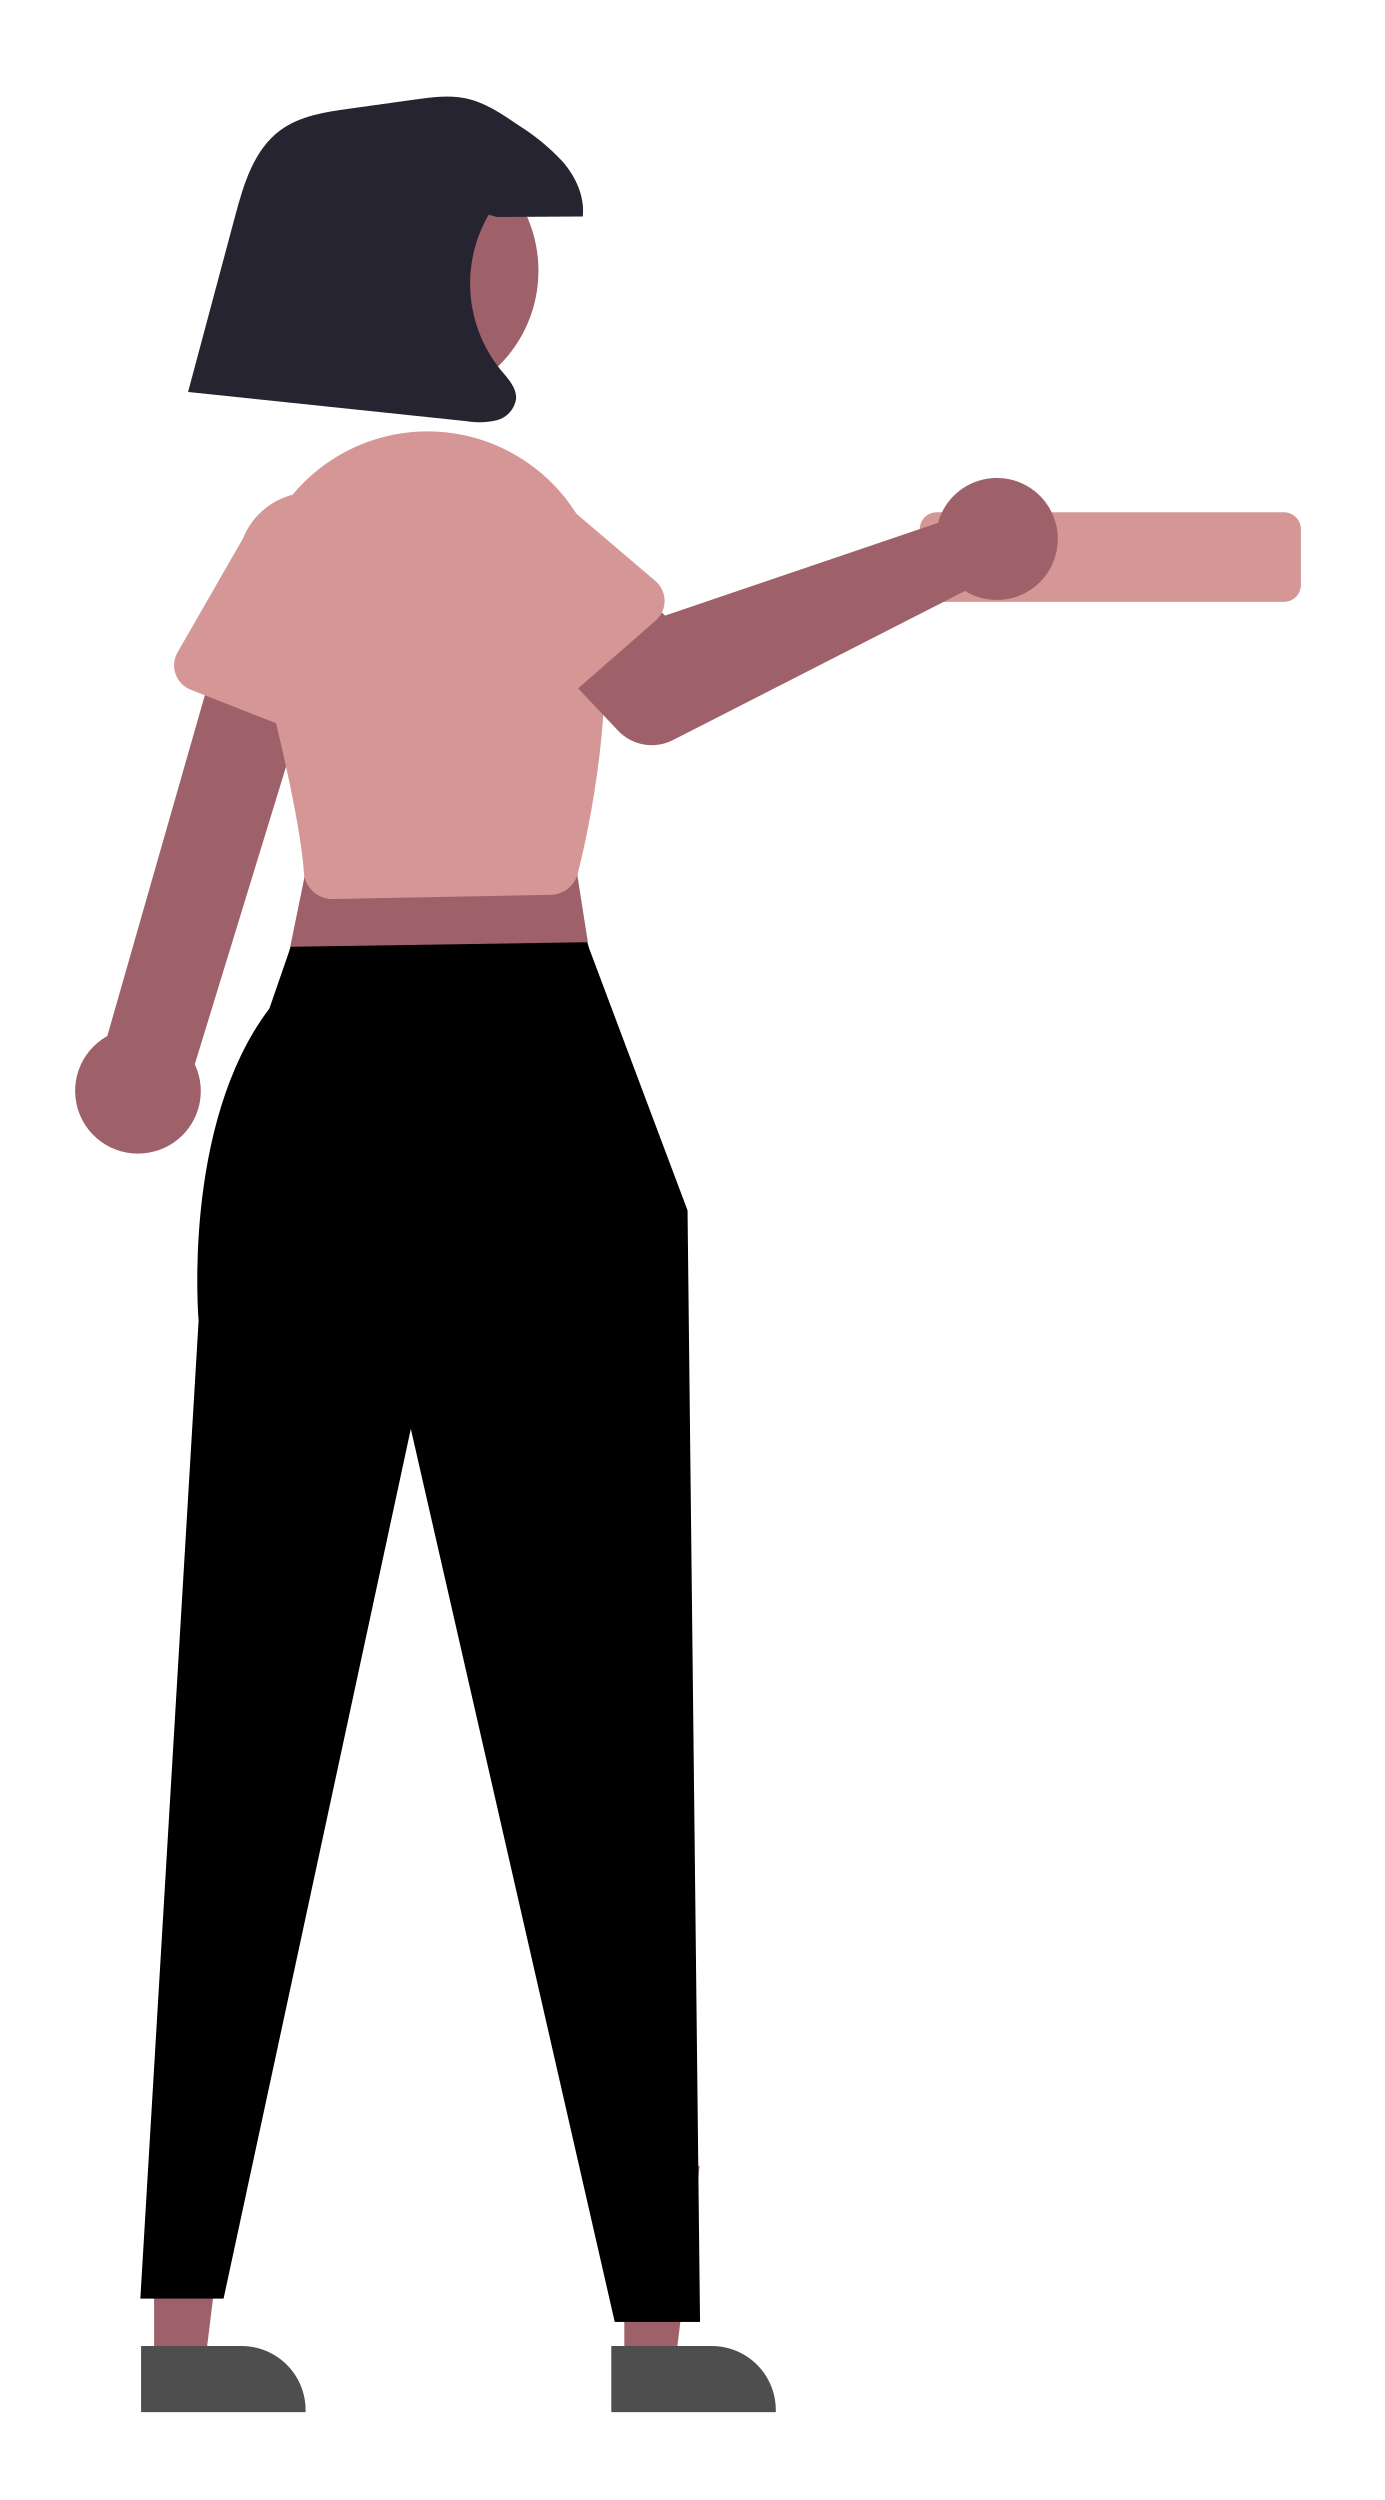
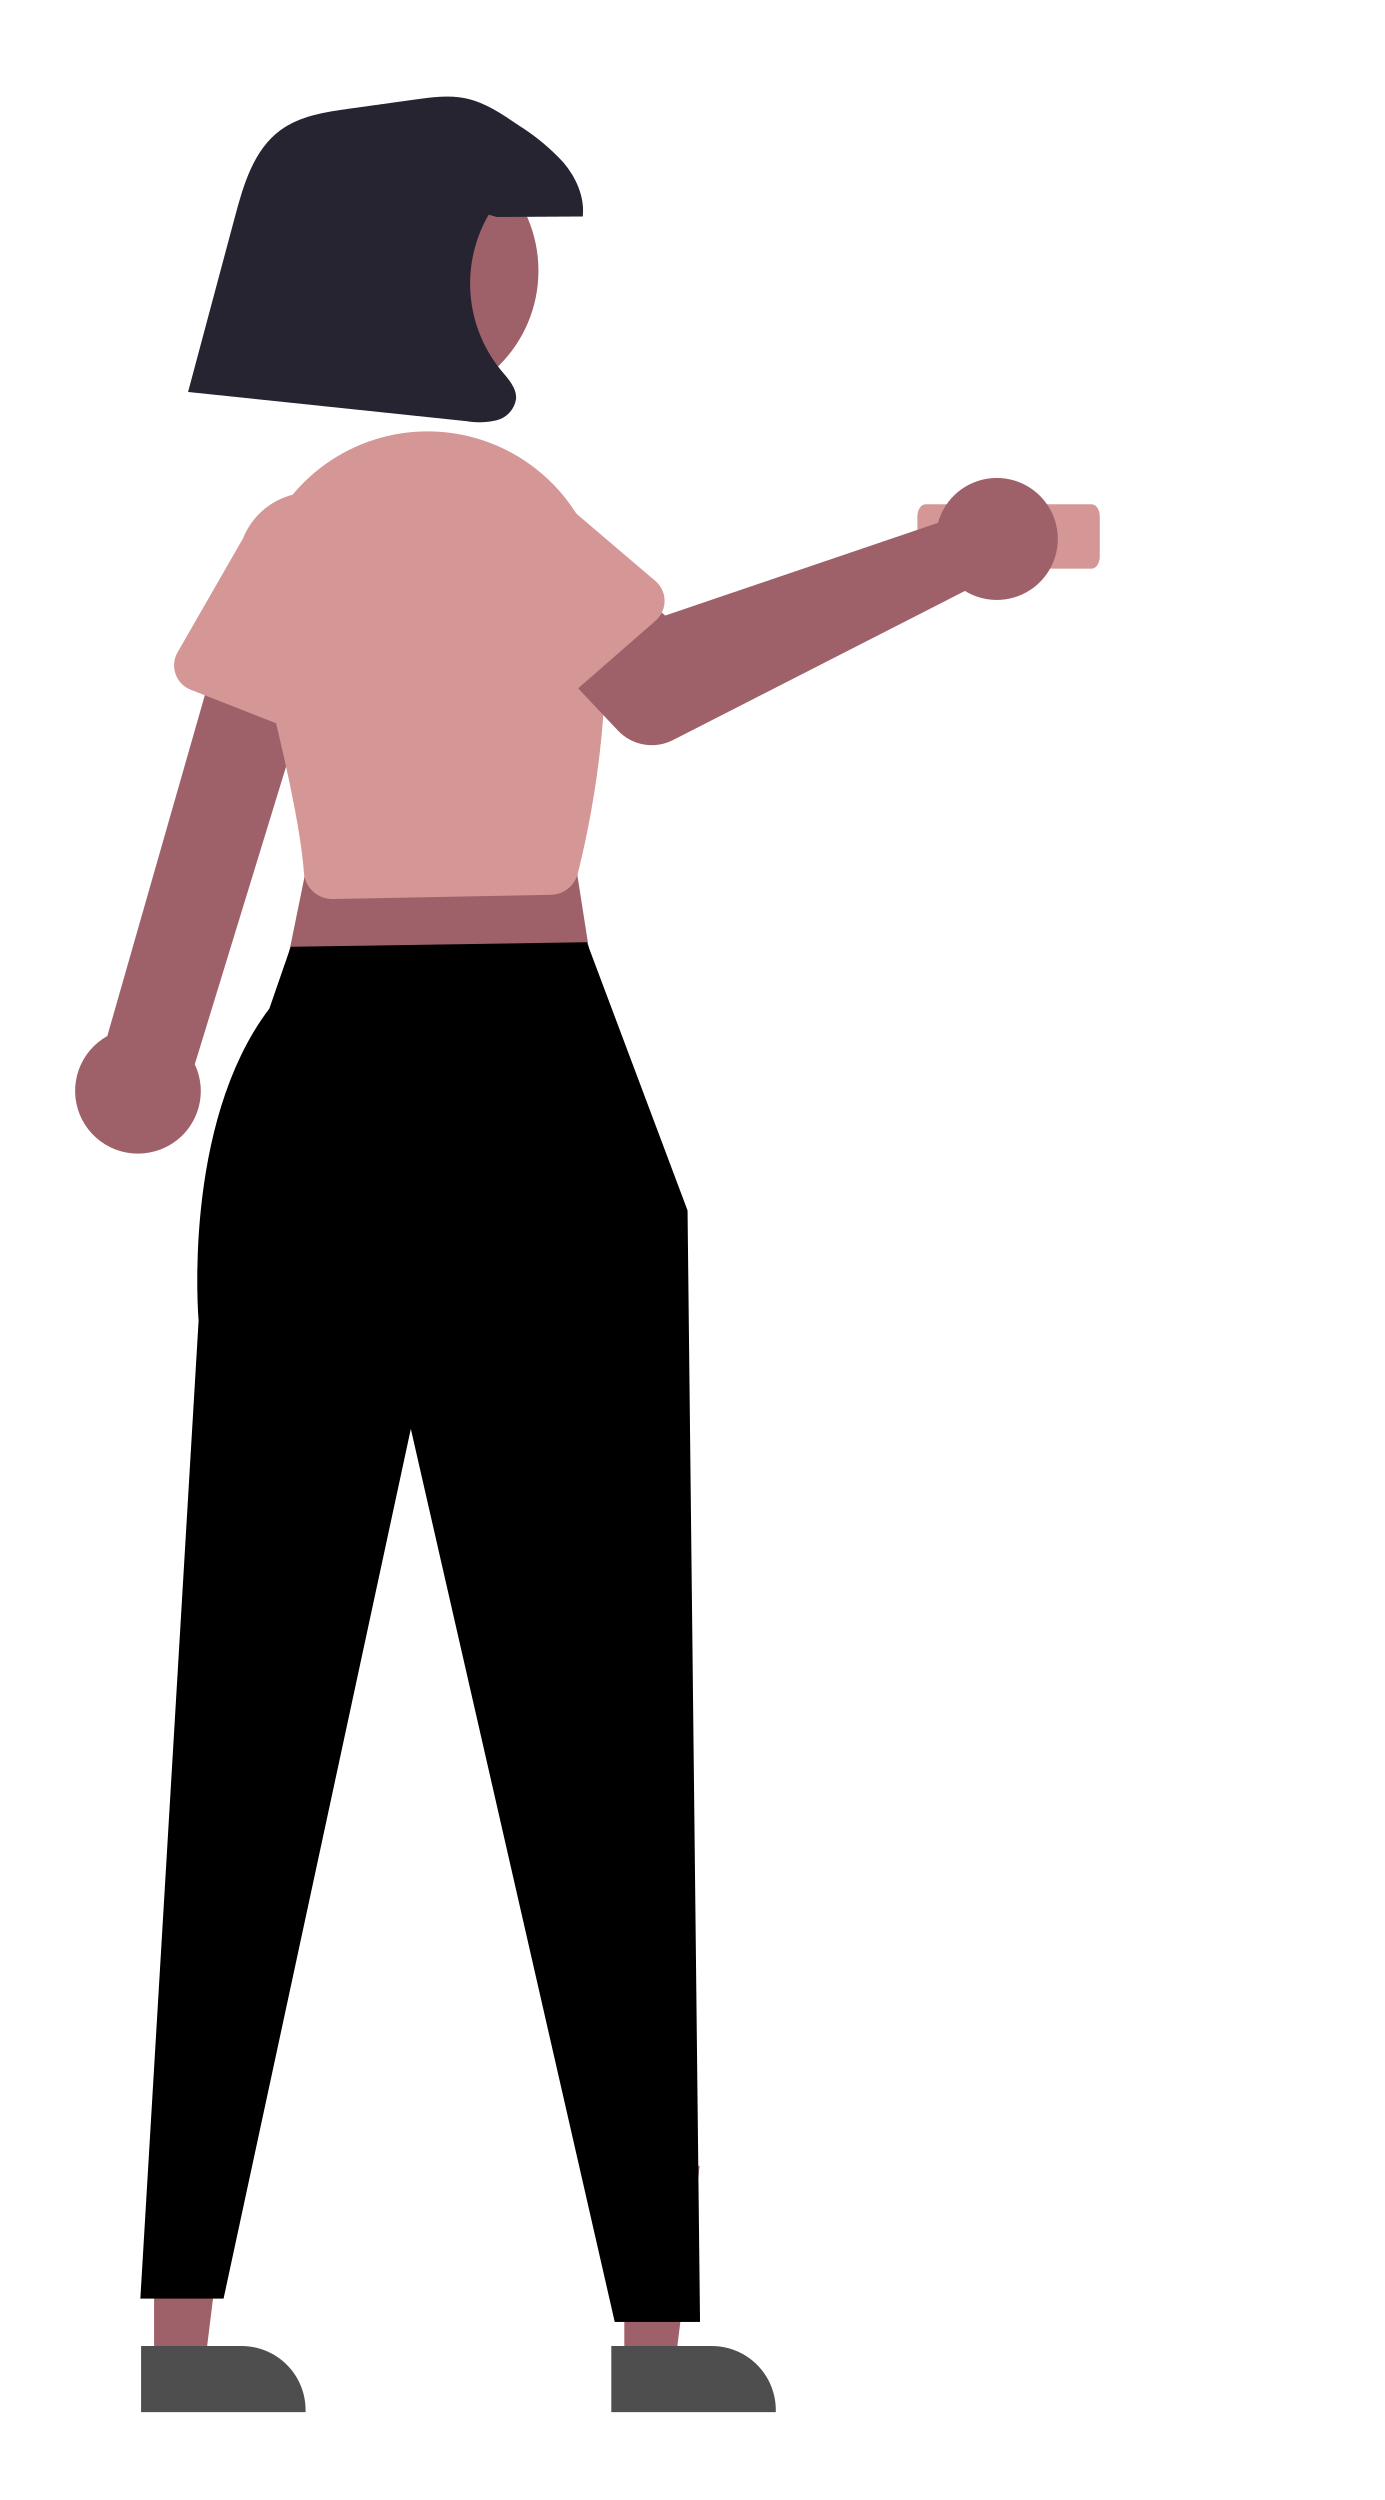
<svg xmlns="http://www.w3.org/2000/svg" width="258" height="466" viewBox="0 0 258 466" fill="none">
-   <path d="M239.326 112.186H174.594C173.756 112.185 172.952 111.852 172.359 111.259C171.767 110.666 171.433 109.862 171.432 109.024V98.652C171.433 97.814 171.767 97.01 172.359 96.417C172.952 95.825 173.756 95.491 174.594 95.49H239.326C240.164 95.491 240.968 95.825 241.561 96.417C242.154 97.01 242.487 97.814 242.488 98.652V109.024C242.487 109.862 242.154 110.666 241.561 111.259C240.968 111.852 240.164 112.185 239.326 112.186Z" fill="#D59696" />
+   <path d="M203.487 106H172.513C172.112 105.999 171.727 105.76 171.444 105.334C171.16 104.908 171 104.33 171 103.727V96.273C171 95.67 171.16 95.093 171.444 94.666C171.727 94.24 172.112 94.001 172.513 94H203.487C203.888 94.001 204.273 94.24 204.556 94.666C204.84 95.093 205 95.67 205 96.273V103.727C205 104.33 204.84 104.908 204.556 105.334C204.273 105.76 203.888 105.999 203.487 106Z" fill="#D59696" />
  <path d="M28.722 440.402H38.231L42.755 403.723H28.72L28.722 440.402Z" fill="#9E616A" />
-   <path d="M26.297 437.297L45.024 437.297C48.189 437.297 51.225 438.554 53.464 440.792C55.702 443.03 56.959 446.066 56.959 449.231V449.619L26.297 449.62L26.297 437.297Z" fill="#4E4E4E" />
+   <path d="M26.297 437.297H45.024C48.189 437.297 51.225 438.554 53.464 440.792C55.702 443.03 56.959 446.066 56.959 449.231V449.619L26.297 449.62L26.297 437.297Z" fill="#4E4E4E" />
  <path d="M116.371 440.402H125.88L130.404 403.723H116.369L116.371 440.402Z" fill="#9E616A" />
-   <path d="M113.946 437.297L132.673 437.297C135.838 437.297 138.874 438.554 141.112 440.792C143.351 443.03 144.608 446.066 144.608 449.231V449.619L113.946 449.62L113.946 437.297Z" fill="#4E4E4E" />
+   <path d="M113.946 437.297H132.673C135.838 437.297 138.874 438.554 141.112 440.792C143.351 443.03 144.608 446.066 144.608 449.231V449.619L113.946 449.62V437.297Z" fill="#4E4E4E" />
  <path d="M104.889 145.732L111.094 185.29L52.145 186.066L59.901 148.059L104.889 145.732Z" fill="#9E616A" />
  <path d="M109.384 175.631L128.159 225.624L130.486 432.803H114.585L76.578 266.346L41.674 428.458H26.161L37.02 246.179C37.02 246.179 33.818 209.594 50.206 188.005L54.195 176.48L109.384 175.631Z" fill="black" />
  <path d="M28.849 214.604C30.49 214.156 32.014 213.354 33.312 212.255C34.61 211.155 35.651 209.784 36.362 208.239C37.072 206.693 37.436 205.01 37.426 203.309C37.416 201.608 37.033 199.93 36.305 198.392L61.383 116.632L42.937 112.975L20.001 193.118C17.499 194.513 15.597 196.777 14.653 199.482C13.71 202.186 13.791 205.142 14.882 207.791C15.972 210.439 17.997 212.596 20.571 213.851C23.145 215.107 26.09 215.374 28.849 214.604Z" fill="#9E616A" />
  <path d="M61.924 167.58C61.58 167.58 61.237 167.546 60.899 167.479C59.764 167.252 58.734 166.659 57.968 165.792C57.201 164.925 56.739 163.831 56.653 162.676C56.07 154.693 53.181 140.796 48.066 121.371C46.339 114.769 46.721 107.793 49.159 101.419C51.597 95.046 55.969 89.595 61.661 85.831C67.353 82.067 74.08 80.178 80.899 80.43C87.718 80.681 94.288 83.061 99.687 87.234C103.144 89.882 106.029 93.203 108.168 96.995C110.308 100.788 111.658 104.974 112.137 109.302C114.679 131.69 109.886 154.167 107.708 162.792C107.422 163.918 106.774 164.919 105.865 165.642C104.955 166.365 103.834 166.77 102.673 166.794L62.037 167.579C61.999 167.579 61.962 167.58 61.924 167.58Z" fill="#D59696" />
-   <path d="M175.452 95.761C175.208 96.309 175.008 96.875 174.852 97.454L123.988 114.738L114.16 106.151L99.263 119.291L115.185 136.182C116.472 137.546 118.166 138.457 120.014 138.776C121.861 139.096 123.763 138.808 125.433 137.955L179.861 110.153C181.829 111.361 184.118 111.94 186.424 111.815C188.73 111.689 190.942 110.865 192.768 109.451C194.594 108.037 195.946 106.101 196.644 103.9C197.343 101.7 197.355 99.338 196.678 97.13C196.002 94.923 194.67 92.973 192.858 91.541C191.047 90.109 188.842 89.262 186.538 89.114C184.234 88.965 181.939 89.522 179.959 90.709C177.978 91.896 176.407 93.659 175.452 95.761V95.761Z" fill="#9E616A" />
+   <path d="M175.452 95.761C175.208 96.309 175.008 96.875 174.852 97.454L123.988 114.738L114.16 106.151L99.263 119.291L115.185 136.182C116.472 137.546 118.166 138.457 120.014 138.776C121.861 139.096 123.763 138.808 125.433 137.955L179.861 110.153C181.829 111.361 184.118 111.94 186.424 111.815C188.73 111.689 190.942 110.865 192.768 109.451C194.594 108.037 195.946 106.101 196.644 103.9C197.343 101.7 197.355 99.338 196.678 97.13C196.002 94.923 194.67 92.973 192.858 91.541C191.047 90.109 188.842 89.262 186.538 89.114C184.234 88.965 181.939 89.522 179.959 90.709C177.978 91.896 176.407 93.659 175.452 95.761Z" fill="#9E616A" />
  <path d="M122.215 115.682L103.673 131.877C103.145 132.338 102.525 132.68 101.853 132.879C101.182 133.079 100.475 133.131 99.781 133.032C99.088 132.934 98.424 132.687 97.834 132.309C97.245 131.931 96.743 131.43 96.365 130.84L83.102 110.188C80.757 107.476 79.584 103.944 79.84 100.368C80.096 96.791 81.76 93.463 84.468 91.112C87.175 88.761 90.704 87.581 94.281 87.829C97.858 88.078 101.19 89.735 103.546 92.437L122.17 108.301C122.704 108.756 123.133 109.32 123.428 109.955C123.724 110.59 123.879 111.281 123.883 111.982C123.887 112.682 123.74 113.375 123.453 114.014C123.165 114.652 122.743 115.222 122.215 115.682Z" fill="#D59696" />
  <path d="M58.453 137.566L35.539 128.564C34.887 128.308 34.298 127.914 33.812 127.41C33.326 126.905 32.954 126.302 32.722 125.641C32.49 124.98 32.403 124.277 32.468 123.58C32.532 122.882 32.746 122.207 33.095 121.599L45.32 100.316C46.649 96.988 49.244 94.322 52.536 92.904C55.828 91.486 59.547 91.43 62.88 92.751C66.212 94.071 68.884 96.659 70.311 99.947C71.738 103.235 71.803 106.954 70.491 110.29L64.985 134.127C64.827 134.81 64.524 135.45 64.096 136.005C63.668 136.56 63.126 137.016 62.506 137.342C61.886 137.668 61.204 137.857 60.504 137.896C59.805 137.935 59.105 137.822 58.453 137.566Z" fill="#D59696" />
  <path d="M75.439 75.39C89.205 75.39 100.364 64.231 100.364 50.465C100.364 36.7 89.205 25.54 75.439 25.54C61.673 25.54 50.514 36.7 50.514 50.465C50.514 64.231 61.673 75.39 75.439 75.39Z" fill="#9E616A" />
  <path d="M92.585 40.446C97.933 40.416 103.281 40.385 108.628 40.355C109.009 36.711 107.387 33.085 105.023 30.284C102.533 27.59 99.692 25.242 96.578 23.302C93.51 21.197 90.332 19.044 86.686 18.308C83.629 17.692 80.47 18.12 77.382 18.549C73.287 19.119 69.192 19.688 65.097 20.258C60.602 20.883 55.899 21.59 52.248 24.285C47.31 27.931 45.422 34.319 43.835 40.248L35.054 73.063L86.924 78.504C88.8 78.827 90.723 78.772 92.577 78.34C93.501 78.108 94.335 77.61 94.978 76.907C95.621 76.204 96.043 75.328 96.192 74.388C96.341 72.272 94.663 70.541 93.3 68.916C90.049 64.888 88.098 59.967 87.704 54.806C87.31 49.644 88.493 44.485 91.096 40.01L92.585 40.446Z" fill="#252430" />
</svg>
